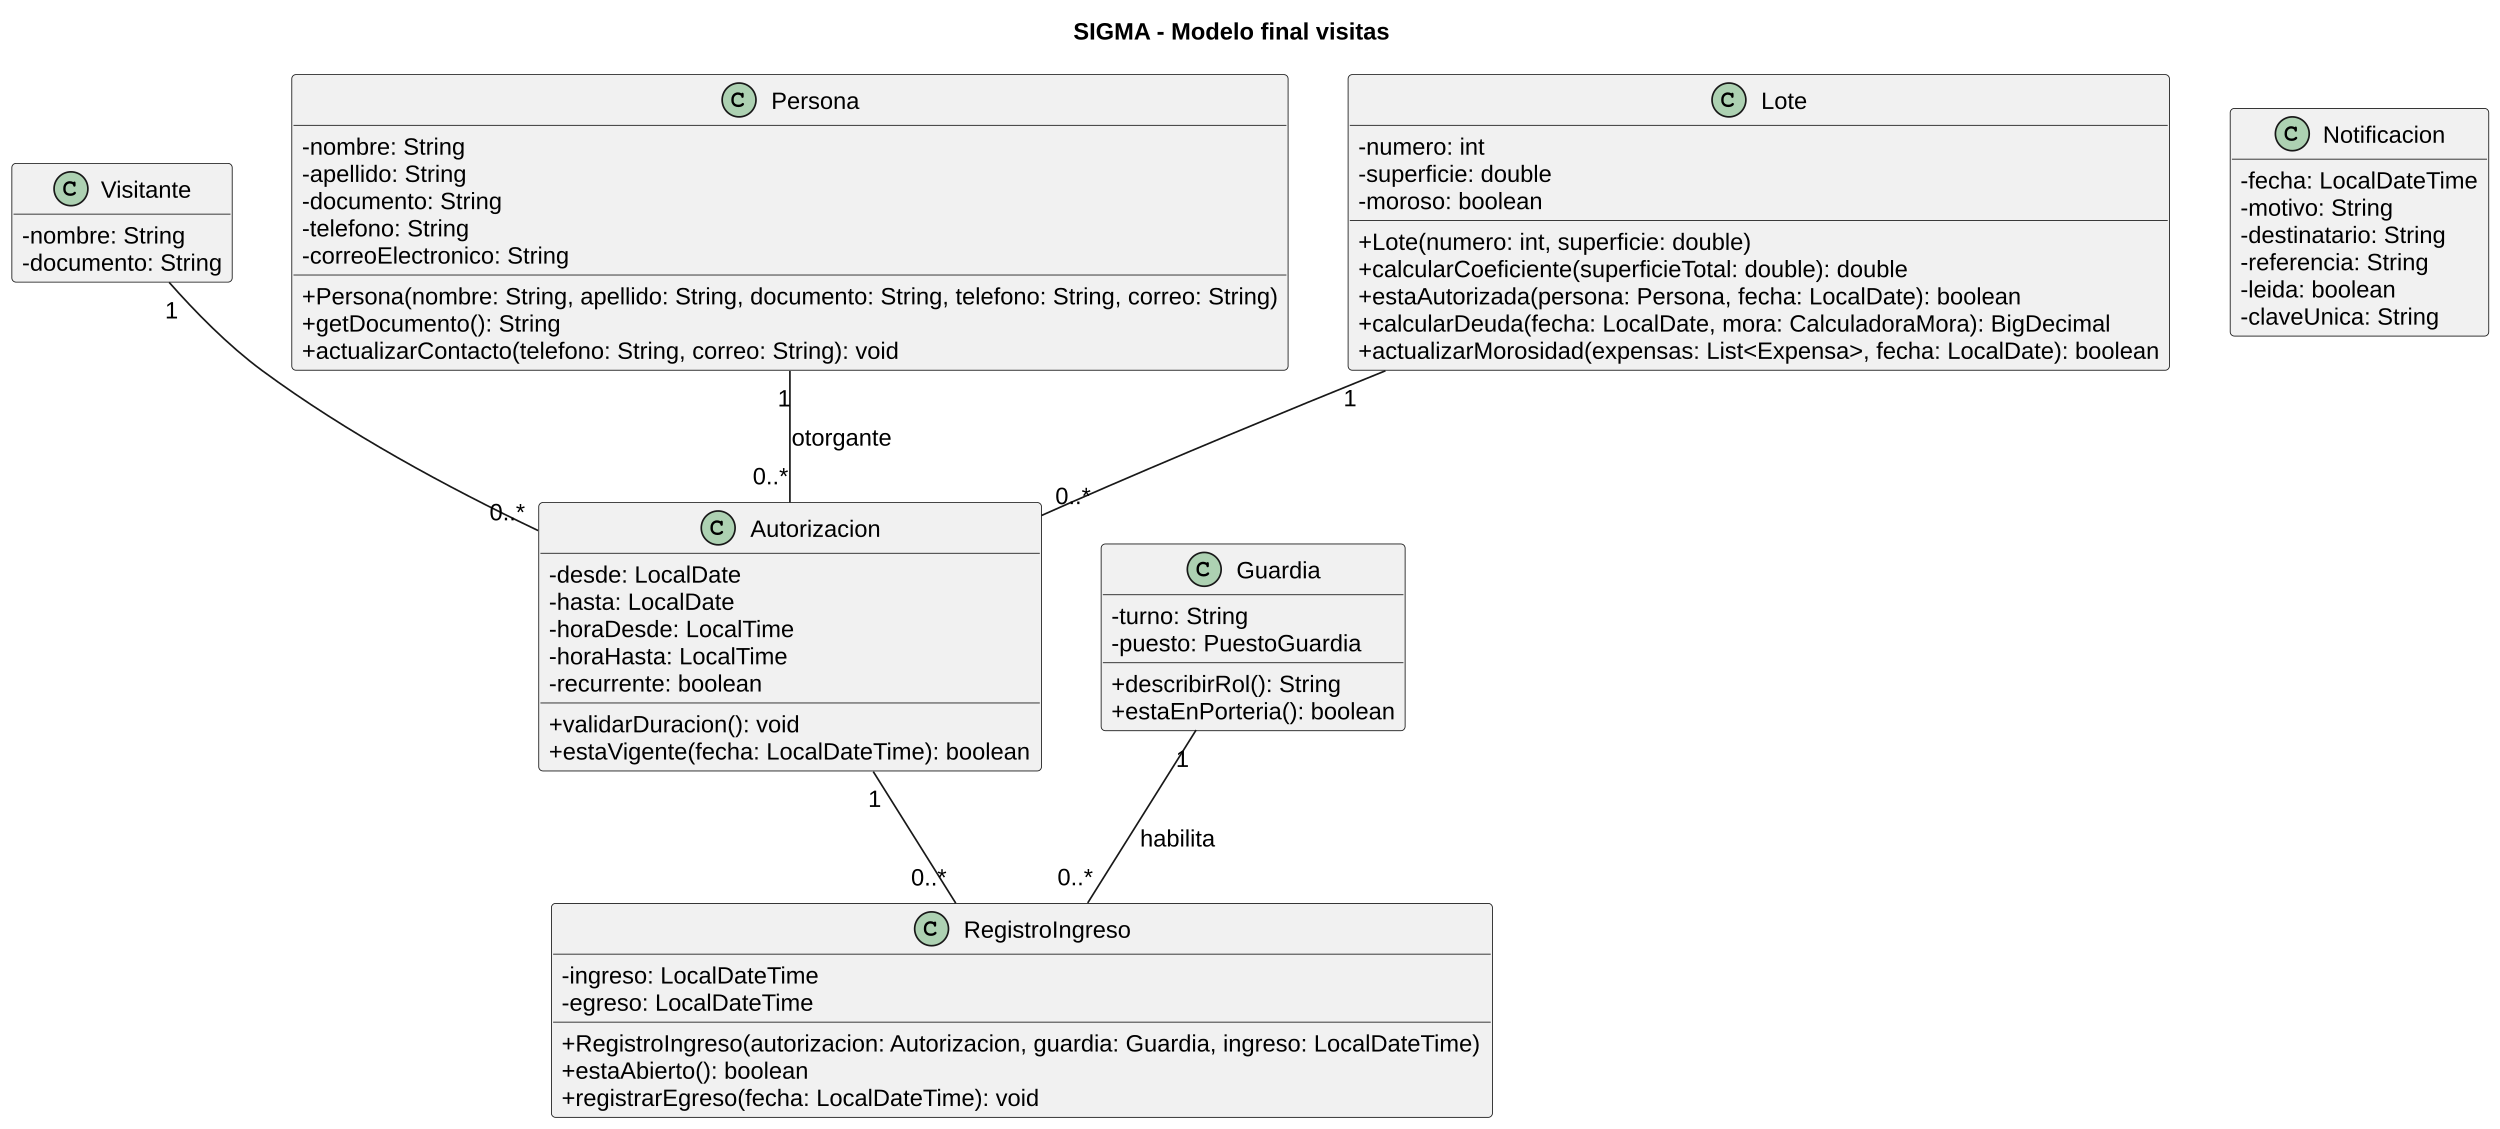
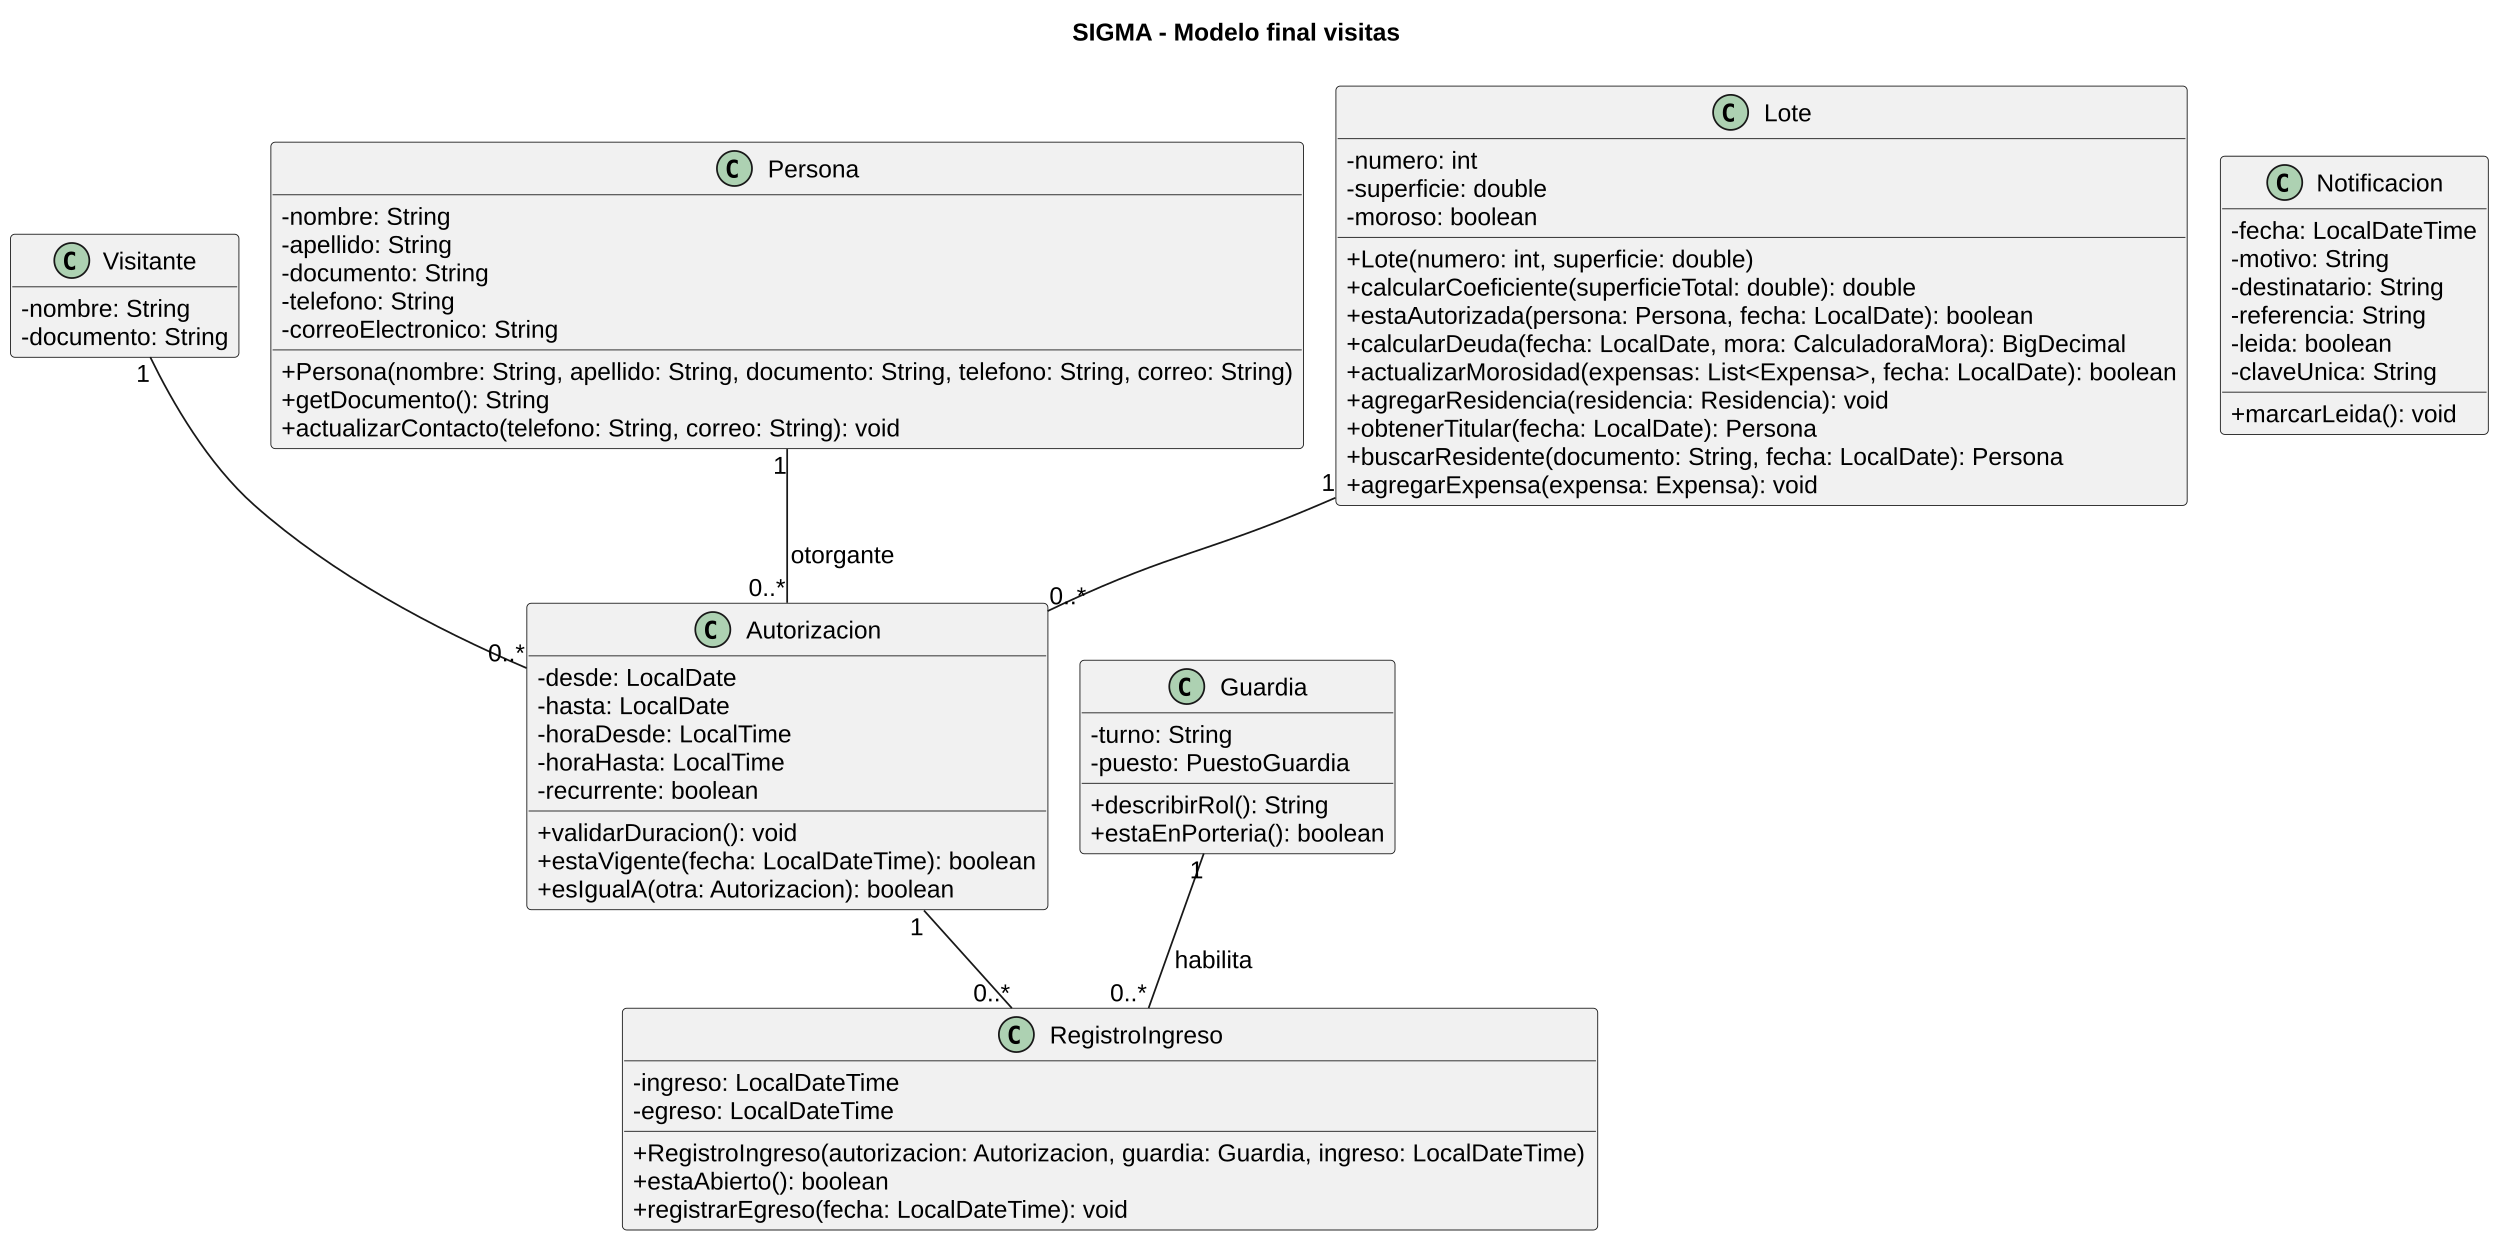
- <svg xmlns="http://www.w3.org/2000/svg" contentStyleType="text/css" height="667px" preserveAspectRatio="none" style="width:1478px;height:667px;background:#FFFFFF;" version="1.1" viewBox="0 0 1478 667" width="1478px" zoomAndPan="magnify">
+ <svg xmlns="http://www.w3.org/2000/svg" contentStyleType="text/css" height="708px" preserveAspectRatio="none" style="width:1426px;height:708px;background:#FFFFFF;" version="1.1" viewBox="0 0 1426 708" width="1426px" zoomAndPan="magnify">
  <defs />
  <g>
-     <text fill="#000000" font-family="Arial" font-size="14" font-weight="bold" lengthAdjust="spacing" textLength="195.248" x="634.546" y="23.361">SIGMA - Modelo final   visitas</text>
+     <text fill="#000000" font-family="Arial" font-size="14" font-weight="bold" lengthAdjust="spacing" textLength="195.248" x="611.626" y="23.132">SIGMA - Modelo final   visitas</text>
    <g id="elem_Visitante">
-       <rect codeLine="9" fill="#F1F1F1" height="70.197" id="Visitante" rx="2.5" ry="2.5" style="stroke:#181818;stroke-width:0.5;" width="130.282" x="7" y="96.599" />
-       <ellipse cx="41.964" cy="111.599" fill="#ADD1B2" rx="10" ry="10" style="stroke:#181818;stroke-width:1;" />
-       <path d="M43.37,107.661 Q43.495,107.489 43.651,107.403 Q43.807,107.317 43.979,107.317 Q44.292,107.317 44.487,107.528 Q44.682,107.739 44.682,108.239 L44.682,109.427 Q44.682,109.942 44.487,110.153 Q44.292,110.364 43.979,110.364 Q43.698,110.364 43.526,110.208 Q43.354,110.052 43.276,109.63 Q43.229,109.333 43.089,109.177 Q42.807,108.864 42.3,108.685 Q41.792,108.505 41.292,108.505 Q40.667,108.505 40.136,108.778 Q39.604,109.052 39.206,109.669 Q38.807,110.286 38.807,111.13 L38.807,112.036 Q38.807,113.052 39.542,113.724 Q40.276,114.395 41.573,114.395 Q42.354,114.395 42.901,114.192 Q43.214,114.067 43.573,113.708 Q43.792,113.489 43.909,113.419 Q44.026,113.349 44.182,113.349 Q44.464,113.349 44.682,113.567 Q44.901,113.786 44.901,114.067 Q44.901,114.349 44.604,114.677 Q44.182,115.161 43.526,115.427 Q42.651,115.802 41.589,115.802 Q40.339,115.802 39.339,115.286 Q38.542,114.88 37.971,113.997 Q37.401,113.114 37.401,112.067 L37.401,111.114 Q37.401,110.02 37.909,109.075 Q38.417,108.13 39.323,107.614 Q40.229,107.099 41.229,107.099 Q41.839,107.099 42.37,107.239 Q42.901,107.38 43.37,107.661 Z " fill="#000000" />
-       <text fill="#000000" font-family="Arial" font-size="14" lengthAdjust="spacing" textLength="53.696" x="59.622" y="116.91">Visitante</text>
-       <line style="stroke:#181818;stroke-width:0.5;" x1="8" x2="136.282" y1="126.599" y2="126.599" />
-       <text fill="#000000" font-family="Arial" font-size="14" lengthAdjust="spacing" textLength="96.482" x="13" y="143.959">-nombre: String</text>
-       <text fill="#000000" font-family="Arial" font-size="14" lengthAdjust="spacing" textLength="118.282" x="13" y="160.058">-documento: String</text>
+       <rect codeLine="10" fill="#F1F1F1" height="70.197" id="Visitante" rx="2.5" ry="2.5" style="stroke:#181818;stroke-width:0.5;" width="130.282" x="6" y="133.599" />
+       <ellipse cx="40.964" cy="148.599" fill="#ADD1B2" rx="10" ry="10" style="stroke:#181818;stroke-width:1.0;" />
+       <path d="M42.853,153.555 Q42.375,153.801 41.848,153.924 Q41.322,154.047 40.741,154.047 Q38.677,154.047 37.59,152.686 Q36.503,151.326 36.503,148.756 Q36.503,146.179 37.59,144.818 Q38.677,143.458 40.741,143.458 Q41.322,143.458 41.855,143.581 Q42.389,143.704 42.853,143.95 L42.853,146.192 Q42.334,145.714 41.845,145.492 Q41.356,145.269 40.837,145.269 Q39.729,145.269 39.165,146.148 Q38.601,147.026 38.601,148.756 Q38.601,150.478 39.165,151.357 Q39.729,152.235 40.837,152.235 Q41.356,152.235 41.845,152.013 Q42.334,151.791 42.853,151.312 Z " fill="#000000" />
+       <text fill="#000000" font-family="Arial" font-size="14" lengthAdjust="spacing" textLength="53.696" x="58.622" y="153.681">Visitante</text>
+       <line style="stroke:#181818;stroke-width:0.5;" x1="7" x2="135.282" y1="163.599" y2="163.599" />
+       <text fill="#000000" font-family="Arial" font-size="14" lengthAdjust="spacing" textLength="96.482" x="12" y="180.731">-nombre: String</text>
+       <text fill="#000000" font-family="Arial" font-size="14" lengthAdjust="spacing" textLength="118.282" x="12" y="196.829">-documento: String</text>
    </g>
    <g id="elem_Autorizacion">
-       <rect codeLine="14" fill="#F1F1F1" height="158.69" id="Autorizacion" rx="2.5" ry="2.5" style="stroke:#181818;stroke-width:0.5;" width="297.229" x="318.5" y="297.099" />
-       <ellipse cx="424.594" cy="312.099" fill="#ADD1B2" rx="10" ry="10" style="stroke:#181818;stroke-width:1;" />
-       <path d="M426,308.161 Q426.125,307.989 426.282,307.903 Q426.438,307.817 426.61,307.817 Q426.922,307.817 427.118,308.028 Q427.313,308.239 427.313,308.739 L427.313,309.927 Q427.313,310.442 427.118,310.653 Q426.922,310.864 426.61,310.864 Q426.329,310.864 426.157,310.708 Q425.985,310.552 425.907,310.13 Q425.86,309.833 425.719,309.677 Q425.438,309.364 424.93,309.185 Q424.422,309.005 423.922,309.005 Q423.297,309.005 422.766,309.278 Q422.235,309.552 421.836,310.169 Q421.438,310.786 421.438,311.63 L421.438,312.536 Q421.438,313.552 422.172,314.224 Q422.907,314.896 424.204,314.896 Q424.985,314.896 425.532,314.692 Q425.844,314.567 426.204,314.208 Q426.422,313.989 426.54,313.919 Q426.657,313.849 426.813,313.849 Q427.094,313.849 427.313,314.067 Q427.532,314.286 427.532,314.567 Q427.532,314.849 427.235,315.177 Q426.813,315.661 426.157,315.927 Q425.282,316.302 424.219,316.302 Q422.969,316.302 421.969,315.786 Q421.172,315.38 420.602,314.497 Q420.032,313.614 420.032,312.567 L420.032,311.614 Q420.032,310.521 420.54,309.575 Q421.047,308.63 421.954,308.114 Q422.86,307.599 423.86,307.599 Q424.469,307.599 425,307.739 Q425.532,307.88 426,308.161 Z " fill="#000000" />
-       <text fill="#000000" font-family="Arial" font-size="14" lengthAdjust="spacing" textLength="77.041" x="443.594" y="317.41">Autorizacion</text>
-       <line style="stroke:#181818;stroke-width:0.5;" x1="319.5" x2="614.73" y1="327.099" y2="327.099" />
-       <text fill="#000000" font-family="Arial" font-size="14" lengthAdjust="spacing" textLength="113.627" x="324.5" y="344.459">-desde: LocalDate</text>
-       <text fill="#000000" font-family="Arial" font-size="14" lengthAdjust="spacing" textLength="109.731" x="324.5" y="360.558">-hasta: LocalDate</text>
-       <text fill="#000000" font-family="Arial" font-size="14" lengthAdjust="spacing" textLength="145.51" x="324.5" y="376.657">-horaDesde: LocalTime</text>
-       <text fill="#000000" font-family="Arial" font-size="14" lengthAdjust="spacing" textLength="141.613" x="324.5" y="392.755">-horaHasta: LocalTime</text>
-       <text fill="#000000" font-family="Arial" font-size="14" lengthAdjust="spacing" textLength="126.075" x="324.5" y="408.854">-recurrente: boolean</text>
-       <line style="stroke:#181818;stroke-width:0.5;" x1="319.5" x2="614.73" y1="415.592" y2="415.592" />
-       <text fill="#000000" font-family="Arial" font-size="14" lengthAdjust="spacing" textLength="148.231" x="324.5" y="432.953">+validarDuracion(): void</text>
-       <text fill="#000000" font-family="Arial" font-size="14" lengthAdjust="spacing" textLength="285.229" x="324.5" y="449.051">+estaVigente(fecha: LocalDateTime): boolean</text>
+       <rect codeLine="15" fill="#F1F1F1" height="174.789" id="Autorizacion" rx="2.5" ry="2.5" style="stroke:#181818;stroke-width:0.5;" width="297.229" x="300.5" y="344.099" />
+       <ellipse cx="406.594" cy="359.099" fill="#ADD1B2" rx="10" ry="10" style="stroke:#181818;stroke-width:1.0;" />
+       <path d="M408.484,364.055 Q408.005,364.301 407.479,364.424 Q406.953,364.547 406.372,364.547 Q404.307,364.547 403.22,363.187 Q402.133,361.826 402.133,359.256 Q402.133,356.679 403.22,355.318 Q404.307,353.958 406.372,353.958 Q406.953,353.958 407.486,354.081 Q408.019,354.204 408.484,354.45 L408.484,356.692 Q407.964,356.214 407.476,355.992 Q406.987,355.769 406.467,355.769 Q405.36,355.769 404.796,356.648 Q404.232,357.526 404.232,359.256 Q404.232,360.978 404.796,361.857 Q405.36,362.735 406.467,362.735 Q406.987,362.735 407.476,362.513 Q407.964,362.291 408.484,361.812 Z " fill="#000000" />
+       <text fill="#000000" font-family="Arial" font-size="14" lengthAdjust="spacing" textLength="77.041" x="425.594" y="364.181">Autorizacion</text>
+       <line style="stroke:#181818;stroke-width:0.5;" x1="301.5" x2="596.73" y1="374.099" y2="374.099" />
+       <text fill="#000000" font-family="Arial" font-size="14" lengthAdjust="spacing" textLength="113.627" x="306.5" y="391.231">-desde: LocalDate</text>
+       <text fill="#000000" font-family="Arial" font-size="14" lengthAdjust="spacing" textLength="109.731" x="306.5" y="407.329">-hasta: LocalDate</text>
+       <text fill="#000000" font-family="Arial" font-size="14" lengthAdjust="spacing" textLength="145.51" x="306.5" y="423.428">-horaDesde: LocalTime</text>
+       <text fill="#000000" font-family="Arial" font-size="14" lengthAdjust="spacing" textLength="141.613" x="306.5" y="439.526">-horaHasta: LocalTime</text>
+       <text fill="#000000" font-family="Arial" font-size="14" lengthAdjust="spacing" textLength="126.075" x="306.5" y="455.625">-recurrente: boolean</text>
+       <line style="stroke:#181818;stroke-width:0.5;" x1="301.5" x2="596.73" y1="462.592" y2="462.592" />
+       <text fill="#000000" font-family="Arial" font-size="14" lengthAdjust="spacing" textLength="148.231" x="306.5" y="479.724">+validarDuracion(): void</text>
+       <text fill="#000000" font-family="Arial" font-size="14" lengthAdjust="spacing" textLength="285.229" x="306.5" y="495.822">+estaVigente(fecha: LocalDateTime): boolean</text>
+       <text fill="#000000" font-family="Arial" font-size="14" lengthAdjust="spacing" textLength="238.533" x="306.5" y="511.921">+esIgualA(otra: Autorizacion): boolean</text>
    </g>
    <g id="elem_RegistroIngreso">
-       <rect codeLine="24" fill="#F1F1F1" height="126.493" id="RegistroIngreso" rx="2.5" ry="2.5" style="stroke:#181818;stroke-width:0.5;" width="556.332" x="326" y="534.099" />
-       <ellipse cx="550.752" cy="549.099" fill="#ADD1B2" rx="10" ry="10" style="stroke:#181818;stroke-width:1;" />
-       <path d="M552.159,545.161 Q552.284,544.989 552.44,544.903 Q552.596,544.817 552.768,544.817 Q553.081,544.817 553.276,545.028 Q553.471,545.239 553.471,545.739 L553.471,546.927 Q553.471,547.442 553.276,547.653 Q553.081,547.864 552.768,547.864 Q552.487,547.864 552.315,547.708 Q552.143,547.552 552.065,547.13 Q552.018,546.833 551.877,546.677 Q551.596,546.364 551.088,546.185 Q550.581,546.005 550.081,546.005 Q549.456,546.005 548.924,546.278 Q548.393,546.552 547.995,547.169 Q547.596,547.786 547.596,548.63 L547.596,549.536 Q547.596,550.552 548.331,551.224 Q549.065,551.895 550.362,551.895 Q551.143,551.895 551.69,551.692 Q552.002,551.567 552.362,551.208 Q552.581,550.989 552.698,550.919 Q552.815,550.849 552.971,550.849 Q553.252,550.849 553.471,551.067 Q553.69,551.286 553.69,551.567 Q553.69,551.849 553.393,552.177 Q552.971,552.661 552.315,552.927 Q551.44,553.302 550.377,553.302 Q549.127,553.302 548.127,552.786 Q547.331,552.38 546.76,551.497 Q546.19,550.614 546.19,549.567 L546.19,548.614 Q546.19,547.52 546.698,546.575 Q547.206,545.63 548.112,545.114 Q549.018,544.599 550.018,544.599 Q550.627,544.599 551.159,544.739 Q551.69,544.88 552.159,545.161 Z " fill="#000000" />
-       <text fill="#000000" font-family="Arial" font-size="14" lengthAdjust="spacing" textLength="98.827" x="569.752" y="554.41">RegistroIngreso</text>
-       <line style="stroke:#181818;stroke-width:0.5;" x1="327" x2="881.332" y1="564.099" y2="564.099" />
-       <text fill="#000000" font-family="Arial" font-size="14" lengthAdjust="spacing" textLength="152.51" x="332" y="581.46">-ingreso: LocalDateTime</text>
-       <text fill="#000000" font-family="Arial" font-size="14" lengthAdjust="spacing" textLength="149.399" x="332" y="597.558">-egreso: LocalDateTime</text>
-       <line style="stroke:#181818;stroke-width:0.5;" x1="327" x2="881.332" y1="604.296" y2="604.296" />
-       <text fill="#000000" font-family="Arial" font-size="14" lengthAdjust="spacing" textLength="544.332" x="332" y="621.657">+RegistroIngreso(autorizacion: Autorizacion, guardia: Guardia, ingreso: LocalDateTime)</text>
-       <text fill="#000000" font-family="Arial" font-size="14" lengthAdjust="spacing" textLength="145.927" x="332" y="637.755">+estaAbierto(): boolean</text>
-       <text fill="#000000" font-family="Arial" font-size="14" lengthAdjust="spacing" textLength="282.844" x="332" y="653.854">+registrarEgreso(fecha: LocalDateTime): void</text>
+       <rect codeLine="26" fill="#F1F1F1" height="126.493" id="RegistroIngreso" rx="2.5" ry="2.5" style="stroke:#181818;stroke-width:0.5;" width="556.332" x="355" y="575.099" />
+       <ellipse cx="579.752" cy="590.099" fill="#ADD1B2" rx="10" ry="10" style="stroke:#181818;stroke-width:1.0;" />
+       <path d="M581.642,595.055 Q581.164,595.301 580.637,595.424 Q580.111,595.547 579.53,595.547 Q577.465,595.547 576.378,594.187 Q575.292,592.826 575.292,590.256 Q575.292,587.679 576.378,586.318 Q577.465,584.958 579.53,584.958 Q580.111,584.958 580.644,585.081 Q581.177,585.204 581.642,585.45 L581.642,587.692 Q581.123,587.214 580.634,586.992 Q580.145,586.769 579.625,586.769 Q578.518,586.769 577.954,587.648 Q577.39,588.526 577.39,590.256 Q577.39,591.979 577.954,592.857 Q578.518,593.735 579.625,593.735 Q580.145,593.735 580.634,593.513 Q581.123,593.291 581.642,592.812 Z " fill="#000000" />
+       <text fill="#000000" font-family="Arial" font-size="14" lengthAdjust="spacing" textLength="98.827" x="598.752" y="595.181">RegistroIngreso</text>
+       <line style="stroke:#181818;stroke-width:0.5;" x1="356" x2="910.332" y1="605.099" y2="605.099" />
+       <text fill="#000000" font-family="Arial" font-size="14" lengthAdjust="spacing" textLength="152.51" x="361" y="622.231">-ingreso: LocalDateTime</text>
+       <text fill="#000000" font-family="Arial" font-size="14" lengthAdjust="spacing" textLength="149.399" x="361" y="638.329">-egreso: LocalDateTime</text>
+       <line style="stroke:#181818;stroke-width:0.5;" x1="356" x2="910.332" y1="645.296" y2="645.296" />
+       <text fill="#000000" font-family="Arial" font-size="14" lengthAdjust="spacing" textLength="544.332" x="361" y="662.428">+RegistroIngreso(autorizacion: Autorizacion, guardia: Guardia, ingreso: LocalDateTime)</text>
+       <text fill="#000000" font-family="Arial" font-size="14" lengthAdjust="spacing" textLength="145.927" x="361" y="678.526">+estaAbierto(): boolean</text>
+       <text fill="#000000" font-family="Arial" font-size="14" lengthAdjust="spacing" textLength="282.844" x="361" y="694.625">+registrarEgreso(fecha: LocalDateTime): void</text>
    </g>
    <g id="elem_Persona">
-       <rect codeLine="32" fill="#F1F1F1" height="174.789" id="Persona" rx="2.5" ry="2.5" style="stroke:#181818;stroke-width:0.5;" width="589.021" x="172.5" y="44.099" />
-       <ellipse cx="436.938" cy="59.099" fill="#ADD1B2" rx="10" ry="10" style="stroke:#181818;stroke-width:1;" />
-       <path d="M438.345,55.161 Q438.47,54.989 438.626,54.903 Q438.782,54.817 438.954,54.817 Q439.267,54.817 439.462,55.028 Q439.657,55.239 439.657,55.739 L439.657,56.927 Q439.657,57.442 439.462,57.653 Q439.267,57.864 438.954,57.864 Q438.673,57.864 438.501,57.708 Q438.329,57.552 438.251,57.13 Q438.204,56.833 438.063,56.677 Q437.782,56.364 437.274,56.185 Q436.767,56.005 436.267,56.005 Q435.642,56.005 435.11,56.278 Q434.579,56.552 434.181,57.169 Q433.782,57.786 433.782,58.63 L433.782,59.536 Q433.782,60.552 434.517,61.224 Q435.251,61.895 436.548,61.895 Q437.329,61.895 437.876,61.692 Q438.188,61.567 438.548,61.208 Q438.767,60.989 438.884,60.919 Q439.001,60.849 439.157,60.849 Q439.438,60.849 439.657,61.067 Q439.876,61.286 439.876,61.567 Q439.876,61.849 439.579,62.177 Q439.157,62.661 438.501,62.927 Q437.626,63.302 436.563,63.302 Q435.313,63.302 434.313,62.786 Q433.517,62.38 432.946,61.497 Q432.376,60.614 432.376,59.567 L432.376,58.614 Q432.376,57.52 432.884,56.575 Q433.392,55.63 434.298,55.114 Q435.204,54.599 436.204,54.599 Q436.813,54.599 437.345,54.739 Q437.876,54.88 438.345,55.161 Z " fill="#000000" />
-       <text fill="#000000" font-family="Arial" font-size="14" lengthAdjust="spacing" textLength="52.145" x="455.938" y="64.41">Persona</text>
-       <line style="stroke:#181818;stroke-width:0.5;" x1="173.5" x2="760.521" y1="74.099" y2="74.099" />
-       <text fill="#000000" font-family="Arial" font-size="14" lengthAdjust="spacing" textLength="96.482" x="178.5" y="91.46">-nombre: String</text>
-       <text fill="#000000" font-family="Arial" font-size="14" lengthAdjust="spacing" textLength="97.275" x="178.5" y="107.558">-apellido: String</text>
-       <text fill="#000000" font-family="Arial" font-size="14" lengthAdjust="spacing" textLength="118.282" x="178.5" y="123.657">-documento: String</text>
-       <text fill="#000000" font-family="Arial" font-size="14" lengthAdjust="spacing" textLength="98.834" x="178.5" y="139.755">-telefono: String</text>
-       <text fill="#000000" font-family="Arial" font-size="14" lengthAdjust="spacing" textLength="157.951" x="178.5" y="155.854">-correoElectronico: String</text>
-       <line style="stroke:#181818;stroke-width:0.5;" x1="173.5" x2="760.521" y1="162.592" y2="162.592" />
-       <text fill="#000000" font-family="Arial" font-size="14" lengthAdjust="spacing" textLength="577.021" x="178.5" y="179.953">+Persona(nombre: String, apellido: String, documento: String, telefono: String, correo: String)</text>
-       <text fill="#000000" font-family="Arial" font-size="14" lengthAdjust="spacing" textLength="152.906" x="178.5" y="196.051">+getDocumento(): String</text>
-       <text fill="#000000" font-family="Arial" font-size="14" lengthAdjust="spacing" textLength="352.898" x="178.5" y="212.15">+actualizarContacto(telefono: String, correo: String): void</text>
+       <rect codeLine="34" fill="#F1F1F1" height="174.789" id="Persona" rx="2.5" ry="2.5" style="stroke:#181818;stroke-width:0.5;" width="589.021" x="154.5" y="81.099" />
+       <ellipse cx="418.938" cy="96.099" fill="#ADD1B2" rx="10" ry="10" style="stroke:#181818;stroke-width:1.0;" />
+       <path d="M420.828,101.055 Q420.35,101.301 419.823,101.424 Q419.297,101.547 418.716,101.547 Q416.651,101.547 415.565,100.186 Q414.478,98.826 414.478,96.256 Q414.478,93.679 415.565,92.318 Q416.651,90.958 418.716,90.958 Q419.297,90.958 419.83,91.081 Q420.363,91.204 420.828,91.45 L420.828,93.692 Q420.309,93.214 419.82,92.992 Q419.331,92.769 418.812,92.769 Q417.704,92.769 417.14,93.648 Q416.576,94.526 416.576,96.256 Q416.576,97.978 417.14,98.857 Q417.704,99.735 418.812,99.735 Q419.331,99.735 419.82,99.513 Q420.309,99.291 420.828,98.812 Z " fill="#000000" />
+       <text fill="#000000" font-family="Arial" font-size="14" lengthAdjust="spacing" textLength="52.145" x="437.938" y="101.181">Persona</text>
+       <line style="stroke:#181818;stroke-width:0.5;" x1="155.5" x2="742.521" y1="111.099" y2="111.099" />
+       <text fill="#000000" font-family="Arial" font-size="14" lengthAdjust="spacing" textLength="96.482" x="160.5" y="128.231">-nombre: String</text>
+       <text fill="#000000" font-family="Arial" font-size="14" lengthAdjust="spacing" textLength="97.275" x="160.5" y="144.329">-apellido: String</text>
+       <text fill="#000000" font-family="Arial" font-size="14" lengthAdjust="spacing" textLength="118.282" x="160.5" y="160.428">-documento: String</text>
+       <text fill="#000000" font-family="Arial" font-size="14" lengthAdjust="spacing" textLength="98.834" x="160.5" y="176.526">-telefono: String</text>
+       <text fill="#000000" font-family="Arial" font-size="14" lengthAdjust="spacing" textLength="157.951" x="160.5" y="192.625">-correoElectronico: String</text>
+       <line style="stroke:#181818;stroke-width:0.5;" x1="155.5" x2="742.521" y1="199.592" y2="199.592" />
+       <text fill="#000000" font-family="Arial" font-size="14" lengthAdjust="spacing" textLength="577.021" x="160.5" y="216.724">+Persona(nombre: String, apellido: String, documento: String, telefono: String, correo: String)</text>
+       <text fill="#000000" font-family="Arial" font-size="14" lengthAdjust="spacing" textLength="152.906" x="160.5" y="232.822">+getDocumento(): String</text>
+       <text fill="#000000" font-family="Arial" font-size="14" lengthAdjust="spacing" textLength="352.898" x="160.5" y="248.921">+actualizarContacto(telefono: String, correo: String): void</text>
    </g>
    <g id="elem_Lote">
-       <rect codeLine="43" fill="#F1F1F1" height="174.789" id="Lote" rx="2.5" ry="2.5" style="stroke:#181818;stroke-width:0.5;" width="485.566" x="797" y="44.099" />
-       <ellipse cx="1022.159" cy="59.099" fill="#ADD1B2" rx="10" ry="10" style="stroke:#181818;stroke-width:1;" />
-       <path d="M1023.565,55.161 Q1023.69,54.989 1023.847,54.903 Q1024.003,54.817 1024.175,54.817 Q1024.487,54.817 1024.683,55.028 Q1024.878,55.239 1024.878,55.739 L1024.878,56.927 Q1024.878,57.442 1024.683,57.653 Q1024.487,57.864 1024.175,57.864 Q1023.894,57.864 1023.722,57.708 Q1023.55,57.552 1023.472,57.13 Q1023.425,56.833 1023.284,56.677 Q1023.003,56.364 1022.495,56.185 Q1021.987,56.005 1021.487,56.005 Q1020.862,56.005 1020.331,56.278 Q1019.8,56.552 1019.401,57.169 Q1019.003,57.786 1019.003,58.63 L1019.003,59.536 Q1019.003,60.552 1019.737,61.224 Q1020.472,61.895 1021.769,61.895 Q1022.55,61.895 1023.097,61.692 Q1023.409,61.567 1023.769,61.208 Q1023.987,60.989 1024.104,60.919 Q1024.222,60.849 1024.378,60.849 Q1024.659,60.849 1024.878,61.067 Q1025.097,61.286 1025.097,61.567 Q1025.097,61.849 1024.8,62.177 Q1024.378,62.661 1023.722,62.927 Q1022.847,63.302 1021.784,63.302 Q1020.534,63.302 1019.534,62.786 Q1018.737,62.38 1018.167,61.497 Q1017.597,60.614 1017.597,59.567 L1017.597,58.614 Q1017.597,57.52 1018.105,56.575 Q1018.612,55.63 1019.519,55.114 Q1020.425,54.599 1021.425,54.599 Q1022.034,54.599 1022.565,54.739 Q1023.097,54.88 1023.565,55.161 Z " fill="#000000" />
-       <text fill="#000000" font-family="Arial" font-size="14" lengthAdjust="spacing" textLength="27.248" x="1041.159" y="64.41">Lote</text>
-       <line style="stroke:#181818;stroke-width:0.5;" x1="798" x2="1281.566" y1="74.099" y2="74.099" />
-       <text fill="#000000" font-family="Arial" font-size="14" lengthAdjust="spacing" textLength="74.696" x="803" y="91.46">-numero: int</text>
-       <text fill="#000000" font-family="Arial" font-size="14" lengthAdjust="spacing" textLength="114.399" x="803" y="107.558">-superficie: double</text>
-       <text fill="#000000" font-family="Arial" font-size="14" lengthAdjust="spacing" textLength="108.951" x="803" y="123.657">-moroso: boolean</text>
-       <line style="stroke:#181818;stroke-width:0.5;" x1="798" x2="1281.566" y1="130.394" y2="130.394" />
-       <text fill="#000000" font-family="Arial" font-size="14" lengthAdjust="spacing" textLength="232.299" x="803" y="147.755">+Lote(numero: int, superficie: double)</text>
-       <text fill="#000000" font-family="Arial" font-size="14" lengthAdjust="spacing" textLength="326.464" x="803" y="163.854">+calcularCoeficiente(superficieTotal: double): double</text>
-       <text fill="#000000" font-family="Arial" font-size="14" lengthAdjust="spacing" textLength="391.863" x="803" y="179.953">+estaAutorizada(persona: Persona, fecha: LocalDate): boolean</text>
-       <text fill="#000000" font-family="Arial" font-size="14" lengthAdjust="spacing" textLength="444.705" x="803" y="196.051">+calcularDeuda(fecha: LocalDate, mora: CalculadoraMora): BigDecimal</text>
-       <text fill="#000000" font-family="Arial" font-size="14" lengthAdjust="spacing" textLength="473.566" x="803" y="212.15">+actualizarMorosidad(expensas: List&lt;Expensa&gt;, fecha: LocalDate): boolean</text>
+       <rect codeLine="45" fill="#F1F1F1" height="239.184" id="Lote" rx="2.5" ry="2.5" style="stroke:#181818;stroke-width:0.5;" width="485.566" x="762" y="49.099" />
+       <ellipse cx="987.159" cy="64.099" fill="#ADD1B2" rx="10" ry="10" style="stroke:#181818;stroke-width:1.0;" />
+       <path d="M989.049,69.055 Q988.57,69.301 988.044,69.424 Q987.518,69.547 986.937,69.547 Q984.872,69.547 983.785,68.186 Q982.698,66.826 982.698,64.256 Q982.698,61.679 983.785,60.318 Q984.872,58.958 986.937,58.958 Q987.518,58.958 988.051,59.081 Q988.584,59.204 989.049,59.45 L989.049,61.692 Q988.529,61.214 988.04,60.992 Q987.552,60.77 987.032,60.77 Q985.925,60.77 985.361,61.648 Q984.797,62.526 984.797,64.256 Q984.797,65.978 985.361,66.857 Q985.925,67.735 987.032,67.735 Q987.552,67.735 988.04,67.513 Q988.529,67.291 989.049,66.812 Z " fill="#000000" />
+       <text fill="#000000" font-family="Arial" font-size="14" lengthAdjust="spacing" textLength="27.248" x="1006.159" y="69.181">Lote</text>
+       <line style="stroke:#181818;stroke-width:0.5;" x1="763" x2="1246.566" y1="79.099" y2="79.099" />
+       <text fill="#000000" font-family="Arial" font-size="14" lengthAdjust="spacing" textLength="74.696" x="768" y="96.231">-numero: int</text>
+       <text fill="#000000" font-family="Arial" font-size="14" lengthAdjust="spacing" textLength="114.399" x="768" y="112.329">-superficie: double</text>
+       <text fill="#000000" font-family="Arial" font-size="14" lengthAdjust="spacing" textLength="108.951" x="768" y="128.428">-moroso: boolean</text>
+       <line style="stroke:#181818;stroke-width:0.5;" x1="763" x2="1246.566" y1="135.394" y2="135.394" />
+       <text fill="#000000" font-family="Arial" font-size="14" lengthAdjust="spacing" textLength="232.299" x="768" y="152.526">+Lote(numero: int, superficie: double)</text>
+       <text fill="#000000" font-family="Arial" font-size="14" lengthAdjust="spacing" textLength="326.464" x="768" y="168.625">+calcularCoeficiente(superficieTotal: double): double</text>
+       <text fill="#000000" font-family="Arial" font-size="14" lengthAdjust="spacing" textLength="391.863" x="768" y="184.724">+estaAutorizada(persona: Persona, fecha: LocalDate): boolean</text>
+       <text fill="#000000" font-family="Arial" font-size="14" lengthAdjust="spacing" textLength="444.705" x="768" y="200.822">+calcularDeuda(fecha: LocalDate, mora: CalculadoraMora): BigDecimal</text>
+       <text fill="#000000" font-family="Arial" font-size="14" lengthAdjust="spacing" textLength="473.566" x="768" y="216.921">+actualizarMorosidad(expensas: List&lt;Expensa&gt;, fecha: LocalDate): boolean</text>
+       <text fill="#000000" font-family="Arial" font-size="14" lengthAdjust="spacing" textLength="309.333" x="768" y="233.019">+agregarResidencia(residencia: Residencia): void</text>
+       <text fill="#000000" font-family="Arial" font-size="14" lengthAdjust="spacing" textLength="268.871" x="768" y="249.118">+obtenerTitular(fecha: LocalDate): Persona</text>
+       <text fill="#000000" font-family="Arial" font-size="14" lengthAdjust="spacing" textLength="408.953" x="768" y="265.217">+buscarResidente(documento: String, fecha: LocalDate): Persona</text>
+       <text fill="#000000" font-family="Arial" font-size="14" lengthAdjust="spacing" textLength="268.892" x="768" y="281.315">+agregarExpensa(expensa: Expensa): void</text>
    </g>
    <g id="elem_Guardia">
-       <rect codeLine="54" fill="#F1F1F1" height="110.394" id="Guardia" rx="2.5" ry="2.5" style="stroke:#181818;stroke-width:0.5;" width="179.713" x="651" y="321.599" />
-       <ellipse cx="711.953" cy="336.599" fill="#ADD1B2" rx="10" ry="10" style="stroke:#181818;stroke-width:1;" />
-       <path d="M713.359,332.661 Q713.484,332.489 713.641,332.403 Q713.797,332.317 713.969,332.317 Q714.281,332.317 714.477,332.528 Q714.672,332.739 714.672,333.239 L714.672,334.427 Q714.672,334.942 714.477,335.153 Q714.281,335.364 713.969,335.364 Q713.688,335.364 713.516,335.208 Q713.344,335.052 713.266,334.63 Q713.219,334.333 713.078,334.177 Q712.797,333.864 712.289,333.685 Q711.781,333.505 711.281,333.505 Q710.656,333.505 710.125,333.778 Q709.594,334.052 709.195,334.669 Q708.797,335.286 708.797,336.13 L708.797,337.036 Q708.797,338.052 709.531,338.724 Q710.266,339.396 711.562,339.396 Q712.344,339.396 712.891,339.192 Q713.203,339.067 713.562,338.708 Q713.781,338.489 713.898,338.419 Q714.016,338.349 714.172,338.349 Q714.453,338.349 714.672,338.567 Q714.891,338.786 714.891,339.067 Q714.891,339.349 714.594,339.677 Q714.172,340.161 713.516,340.427 Q712.641,340.802 711.578,340.802 Q710.328,340.802 709.328,340.286 Q708.531,339.88 707.961,338.997 Q707.391,338.114 707.391,337.067 L707.391,336.114 Q707.391,335.021 707.898,334.075 Q708.406,333.13 709.312,332.614 Q710.219,332.099 711.219,332.099 Q711.828,332.099 712.359,332.239 Q712.891,332.38 713.359,332.661 Z " fill="#000000" />
-       <text fill="#000000" font-family="Arial" font-size="14" lengthAdjust="spacing" textLength="49.807" x="730.953" y="341.91">Guardia</text>
-       <line style="stroke:#181818;stroke-width:0.5;" x1="652" x2="829.713" y1="351.599" y2="351.599" />
-       <text fill="#000000" font-family="Arial" font-size="14" lengthAdjust="spacing" textLength="80.924" x="657" y="368.959">-turno: String</text>
-       <text fill="#000000" font-family="Arial" font-size="14" lengthAdjust="spacing" textLength="147.868" x="657" y="385.058">-puesto: PuestoGuardia</text>
-       <line style="stroke:#181818;stroke-width:0.5;" x1="652" x2="829.713" y1="391.796" y2="391.796" />
-       <text fill="#000000" font-family="Arial" font-size="14" lengthAdjust="spacing" textLength="135.762" x="657" y="409.157">+describirRol(): String</text>
-       <text fill="#000000" font-family="Arial" font-size="14" lengthAdjust="spacing" textLength="167.713" x="657" y="425.255">+estaEnPorteria(): boolean</text>
+       <rect codeLine="60" fill="#F1F1F1" height="110.394" id="Guardia" rx="2.5" ry="2.5" style="stroke:#181818;stroke-width:0.5;" width="179.713" x="616" y="376.599" />
+       <ellipse cx="676.953" cy="391.599" fill="#ADD1B2" rx="10" ry="10" style="stroke:#181818;stroke-width:1.0;" />
+       <path d="M678.843,396.555 Q678.364,396.801 677.838,396.924 Q677.312,397.047 676.731,397.047 Q674.666,397.047 673.579,395.687 Q672.492,394.326 672.492,391.756 Q672.492,389.179 673.579,387.818 Q674.666,386.458 676.731,386.458 Q677.312,386.458 677.845,386.581 Q678.378,386.704 678.843,386.95 L678.843,389.192 Q678.323,388.714 677.835,388.492 Q677.346,388.269 676.826,388.269 Q675.719,388.269 675.155,389.148 Q674.591,390.026 674.591,391.756 Q674.591,393.478 675.155,394.357 Q675.719,395.235 676.826,395.235 Q677.346,395.235 677.835,395.013 Q678.323,394.791 678.843,394.312 Z " fill="#000000" />
+       <text fill="#000000" font-family="Arial" font-size="14" lengthAdjust="spacing" textLength="49.807" x="695.953" y="396.681">Guardia</text>
+       <line style="stroke:#181818;stroke-width:0.5;" x1="617" x2="794.713" y1="406.599" y2="406.599" />
+       <text fill="#000000" font-family="Arial" font-size="14" lengthAdjust="spacing" textLength="80.924" x="622" y="423.731">-turno: String</text>
+       <text fill="#000000" font-family="Arial" font-size="14" lengthAdjust="spacing" textLength="147.868" x="622" y="439.829">-puesto: PuestoGuardia</text>
+       <line style="stroke:#181818;stroke-width:0.5;" x1="617" x2="794.713" y1="446.796" y2="446.796" />
+       <text fill="#000000" font-family="Arial" font-size="14" lengthAdjust="spacing" textLength="135.762" x="622" y="463.928">+describirRol(): String</text>
+       <text fill="#000000" font-family="Arial" font-size="14" lengthAdjust="spacing" textLength="167.713" x="622" y="480.026">+estaEnPorteria(): boolean</text>
    </g>
    <g id="elem_Notificacion">
-       <rect codeLine="61" fill="#F1F1F1" height="134.592" id="Notificacion" rx="2.5" ry="2.5" style="stroke:#181818;stroke-width:0.5;" width="152.841" x="1318.5" y="64.099" />
-       <ellipse cx="1355.214" cy="79.099" fill="#ADD1B2" rx="10" ry="10" style="stroke:#181818;stroke-width:1;" />
-       <path d="M1356.62,75.161 Q1356.745,74.989 1356.901,74.903 Q1357.058,74.817 1357.23,74.817 Q1357.542,74.817 1357.737,75.028 Q1357.933,75.239 1357.933,75.739 L1357.933,76.927 Q1357.933,77.442 1357.737,77.653 Q1357.542,77.864 1357.23,77.864 Q1356.948,77.864 1356.776,77.708 Q1356.605,77.552 1356.526,77.13 Q1356.48,76.833 1356.339,76.677 Q1356.058,76.364 1355.55,76.185 Q1355.042,76.005 1354.542,76.005 Q1353.917,76.005 1353.386,76.278 Q1352.855,76.552 1352.456,77.169 Q1352.058,77.786 1352.058,78.63 L1352.058,79.536 Q1352.058,80.552 1352.792,81.224 Q1353.526,81.895 1354.823,81.895 Q1355.605,81.895 1356.151,81.692 Q1356.464,81.567 1356.823,81.208 Q1357.042,80.989 1357.159,80.919 Q1357.276,80.849 1357.433,80.849 Q1357.714,80.849 1357.933,81.067 Q1358.151,81.286 1358.151,81.567 Q1358.151,81.849 1357.855,82.177 Q1357.433,82.661 1356.776,82.927 Q1355.901,83.302 1354.839,83.302 Q1353.589,83.302 1352.589,82.786 Q1351.792,82.38 1351.222,81.497 Q1350.651,80.614 1350.651,79.567 L1350.651,78.614 Q1350.651,77.52 1351.159,76.575 Q1351.667,75.63 1352.573,75.114 Q1353.48,74.599 1354.48,74.599 Q1355.089,74.599 1355.62,74.739 Q1356.151,74.88 1356.62,75.161 Z " fill="#000000" />
-       <text fill="#000000" font-family="Arial" font-size="14" lengthAdjust="spacing" textLength="72.365" x="1373.262" y="84.41">Notificacion</text>
-       <line style="stroke:#181818;stroke-width:0.5;" x1="1319.5" x2="1470.341" y1="94.099" y2="94.099" />
-       <text fill="#000000" font-family="Arial" font-size="14" lengthAdjust="spacing" textLength="140.841" x="1324.5" y="111.46">-fecha: LocalDateTime</text>
-       <text fill="#000000" font-family="Arial" font-size="14" lengthAdjust="spacing" textLength="90.248" x="1324.5" y="127.558">-motivo: String</text>
-       <text fill="#000000" font-family="Arial" font-size="14" lengthAdjust="spacing" textLength="121.393" x="1324.5" y="143.657">-destinatario: String</text>
-       <text fill="#000000" font-family="Arial" font-size="14" lengthAdjust="spacing" textLength="111.269" x="1324.5" y="159.755">-referencia: String</text>
-       <text fill="#000000" font-family="Arial" font-size="14" lengthAdjust="spacing" textLength="91.848" x="1324.5" y="175.854">-leida: boolean</text>
-       <text fill="#000000" font-family="Arial" font-size="14" lengthAdjust="spacing" textLength="117.489" x="1324.5" y="191.953">-claveUnica: String</text>
+       <rect codeLine="67" fill="#F1F1F1" height="158.69" id="Notificacion" rx="2.5" ry="2.5" style="stroke:#181818;stroke-width:0.5;" width="152.841" x="1266.5" y="89.099" />
+       <ellipse cx="1303.214" cy="104.099" fill="#ADD1B2" rx="10" ry="10" style="stroke:#181818;stroke-width:1.0;" />
+       <path d="M1305.104,109.055 Q1304.625,109.301 1304.099,109.424 Q1303.572,109.547 1302.991,109.547 Q1300.927,109.547 1299.84,108.186 Q1298.753,106.826 1298.753,104.256 Q1298.753,101.679 1299.84,100.318 Q1300.927,98.958 1302.991,98.958 Q1303.572,98.958 1304.106,99.081 Q1304.639,99.204 1305.104,99.45 L1305.104,101.692 Q1304.584,101.214 1304.095,100.992 Q1303.607,100.769 1303.087,100.769 Q1301.98,100.769 1301.416,101.648 Q1300.852,102.526 1300.852,104.256 Q1300.852,105.978 1301.416,106.857 Q1301.98,107.735 1303.087,107.735 Q1303.607,107.735 1304.095,107.513 Q1304.584,107.291 1305.104,106.812 Z " fill="#000000" />
+       <text fill="#000000" font-family="Arial" font-size="14" lengthAdjust="spacing" textLength="72.365" x="1321.262" y="109.181">Notificacion</text>
+       <line style="stroke:#181818;stroke-width:0.5;" x1="1267.5" x2="1418.341" y1="119.099" y2="119.099" />
+       <text fill="#000000" font-family="Arial" font-size="14" lengthAdjust="spacing" textLength="140.841" x="1272.5" y="136.231">-fecha: LocalDateTime</text>
+       <text fill="#000000" font-family="Arial" font-size="14" lengthAdjust="spacing" textLength="90.248" x="1272.5" y="152.329">-motivo: String</text>
+       <text fill="#000000" font-family="Arial" font-size="14" lengthAdjust="spacing" textLength="121.393" x="1272.5" y="168.428">-destinatario: String</text>
+       <text fill="#000000" font-family="Arial" font-size="14" lengthAdjust="spacing" textLength="111.269" x="1272.5" y="184.526">-referencia: String</text>
+       <text fill="#000000" font-family="Arial" font-size="14" lengthAdjust="spacing" textLength="91.848" x="1272.5" y="200.625">-leida: boolean</text>
+       <text fill="#000000" font-family="Arial" font-size="14" lengthAdjust="spacing" textLength="117.489" x="1272.5" y="216.724">-claveUnica: String</text>
+       <line style="stroke:#181818;stroke-width:0.5;" x1="1267.5" x2="1418.341" y1="223.69" y2="223.69" />
+       <text fill="#000000" font-family="Arial" font-size="14" lengthAdjust="spacing" textLength="128.775" x="1272.5" y="240.822">+marcarLeida(): void</text>
    </g>
-     <g id="link_Persona_Autorizacion">
-       <path codeLine="69" d="M467,219.299 C467,244.649 467,272.209 467,297.029 " fill="none" id="Persona-Autorizacion" style="stroke:#181818;stroke-width:1;" />
-       <text fill="#000000" font-family="Arial" font-size="14" lengthAdjust="spacing" textLength="59.158" x="468" y="263.459">otorgante</text>
-       <text fill="#000000" font-family="Arial" font-size="14" lengthAdjust="spacing" textLength="7.786" x="459.752" y="240.298">1</text>
-       <text fill="#000000" font-family="Arial" font-size="14" lengthAdjust="spacing" textLength="21.014" x="445.022" y="286.335">0..*</text>
-     </g>
-     <g id="link_Lote_Autorizacion">
-       <path codeLine="70" d="M819.09,219.189 C758.47,243.679 692.95,270.839 633,297.099 C627.31,299.589 621.52,302.159 615.68,304.779 " fill="none" id="Lote-Autorizacion" style="stroke:#181818;stroke-width:1;" />
-       <text fill="#000000" font-family="Arial" font-size="14" lengthAdjust="spacing" textLength="7.786" x="794.256" y="240.179">1</text>
-       <text fill="#000000" font-family="Arial" font-size="14" lengthAdjust="spacing" textLength="21.014" x="623.882" y="298.034">0..*</text>
-     </g>
-     <g id="link_Visitante_Autorizacion">
-       <path codeLine="71" d="M99.99,166.919 C115.08,184.009 134.73,204.149 155,219.099 C204.74,255.789 264.38,288.089 318.13,313.669 " fill="none" id="Visitante-Autorizacion" style="stroke:#181818;stroke-width:1;" />
-       <text fill="#000000" font-family="Arial" font-size="14" lengthAdjust="spacing" textLength="7.786" x="97.552" y="188.257">1</text>
-       <text fill="#000000" font-family="Arial" font-size="14" lengthAdjust="spacing" textLength="21.014" x="289.405" y="307.604">0..*</text>
-     </g>
-     <g id="link_Autorizacion_RegistroIngreso">
-       <path codeLine="72" d="M516.27,456.169 C532.3,481.749 549.86,509.759 565.03,533.949 " fill="none" id="Autorizacion-RegistroIngreso" style="stroke:#181818;stroke-width:1;" />
-       <text fill="#000000" font-family="Arial" font-size="14" lengthAdjust="spacing" textLength="7.786" x="513.227" y="477.073">1</text>
-       <text fill="#000000" font-family="Arial" font-size="14" lengthAdjust="spacing" textLength="21.014" x="538.602" y="523.506">0..*</text>
-     </g>
-     <g id="link_Guardia_RegistroIngreso">
-       <path codeLine="73" d="M707.13,431.609 C687.72,462.569 663.27,501.569 643.05,533.819 " fill="none" id="Guardia-RegistroIngreso" style="stroke:#181818;stroke-width:1;" />
-       <text fill="#000000" font-family="Arial" font-size="14" lengthAdjust="spacing" textLength="44.365" x="674" y="500.459">habilita</text>
-       <text fill="#000000" font-family="Arial" font-size="14" lengthAdjust="spacing" textLength="7.786" x="695.181" y="453.417">1</text>
-       <text fill="#000000" font-family="Arial" font-size="14" lengthAdjust="spacing" textLength="21.014" x="625.155" y="523.362">0..*</text>
-     </g>
+     <path d="M449,256.145 C449,284.339 449,315.632 449,343.841 " fill="none" style="stroke:#181818;stroke-width:1.0;" />
+     <text fill="#000000" font-family="Arial" font-size="14" lengthAdjust="spacing" textLength="59.158" x="451" y="321.231">otorgante</text>
+     <text fill="#000000" font-family="Arial" font-size="14" lengthAdjust="spacing" textLength="21.014" x="427" y="339.973">0..*</text>
+     <text fill="#000000" font-family="Arial" font-size="14" lengthAdjust="spacing" textLength="7.786" x="441" y="270.277">1</text>
+     <path d="M761.759,283.91 C758.488,285.322 755.234,286.719 752,288.099 C688.459,315.211 669.658,315.003 607,344.099 C603.88,345.547 600.736,347.031 597.577,348.545 " fill="none" style="stroke:#181818;stroke-width:1.0;" />
+     <text fill="#000000" font-family="Arial" font-size="14" lengthAdjust="spacing" textLength="21.014" x="598.577" y="344.677">0..*</text>
+     <text fill="#000000" font-family="Arial" font-size="14" lengthAdjust="spacing" textLength="7.786" x="753.759" y="280.042">1</text>
+     <path d="M85.701,203.686 C98.301,229.606 118.596,264.684 145,288.099 C189.702,327.738 247.342,358.48 300.394,381.094 " fill="none" style="stroke:#181818;stroke-width:1.0;" />
+     <text fill="#000000" font-family="Arial" font-size="14" lengthAdjust="spacing" textLength="21.014" x="278.394" y="377.226">0..*</text>
+     <text fill="#000000" font-family="Arial" font-size="14" lengthAdjust="spacing" textLength="7.786" x="77.701" y="217.818">1</text>
+     <path d="M527.033,519.325 C543.88,538.049 561.366,557.484 577.162,575.039 " fill="none" style="stroke:#181818;stroke-width:1.0;" />
+     <text fill="#000000" font-family="Arial" font-size="14" lengthAdjust="spacing" textLength="21.014" x="555.162" y="571.171">0..*</text>
+     <text fill="#000000" font-family="Arial" font-size="14" lengthAdjust="spacing" textLength="7.786" x="519.033" y="533.457">1</text>
+     <path d="M686.629,486.864 C676.956,513.961 665.208,546.873 655.175,574.977 " fill="none" style="stroke:#181818;stroke-width:1.0;" />
+     <text fill="#000000" font-family="Arial" font-size="14" lengthAdjust="spacing" textLength="44.365" x="670" y="552.231">habilita</text>
+     <text fill="#000000" font-family="Arial" font-size="14" lengthAdjust="spacing" textLength="21.014" x="633.175" y="571.109">0..*</text>
+     <text fill="#000000" font-family="Arial" font-size="14" lengthAdjust="spacing" textLength="7.786" x="678.629" y="500.996">1</text>
  </g>
</svg>
